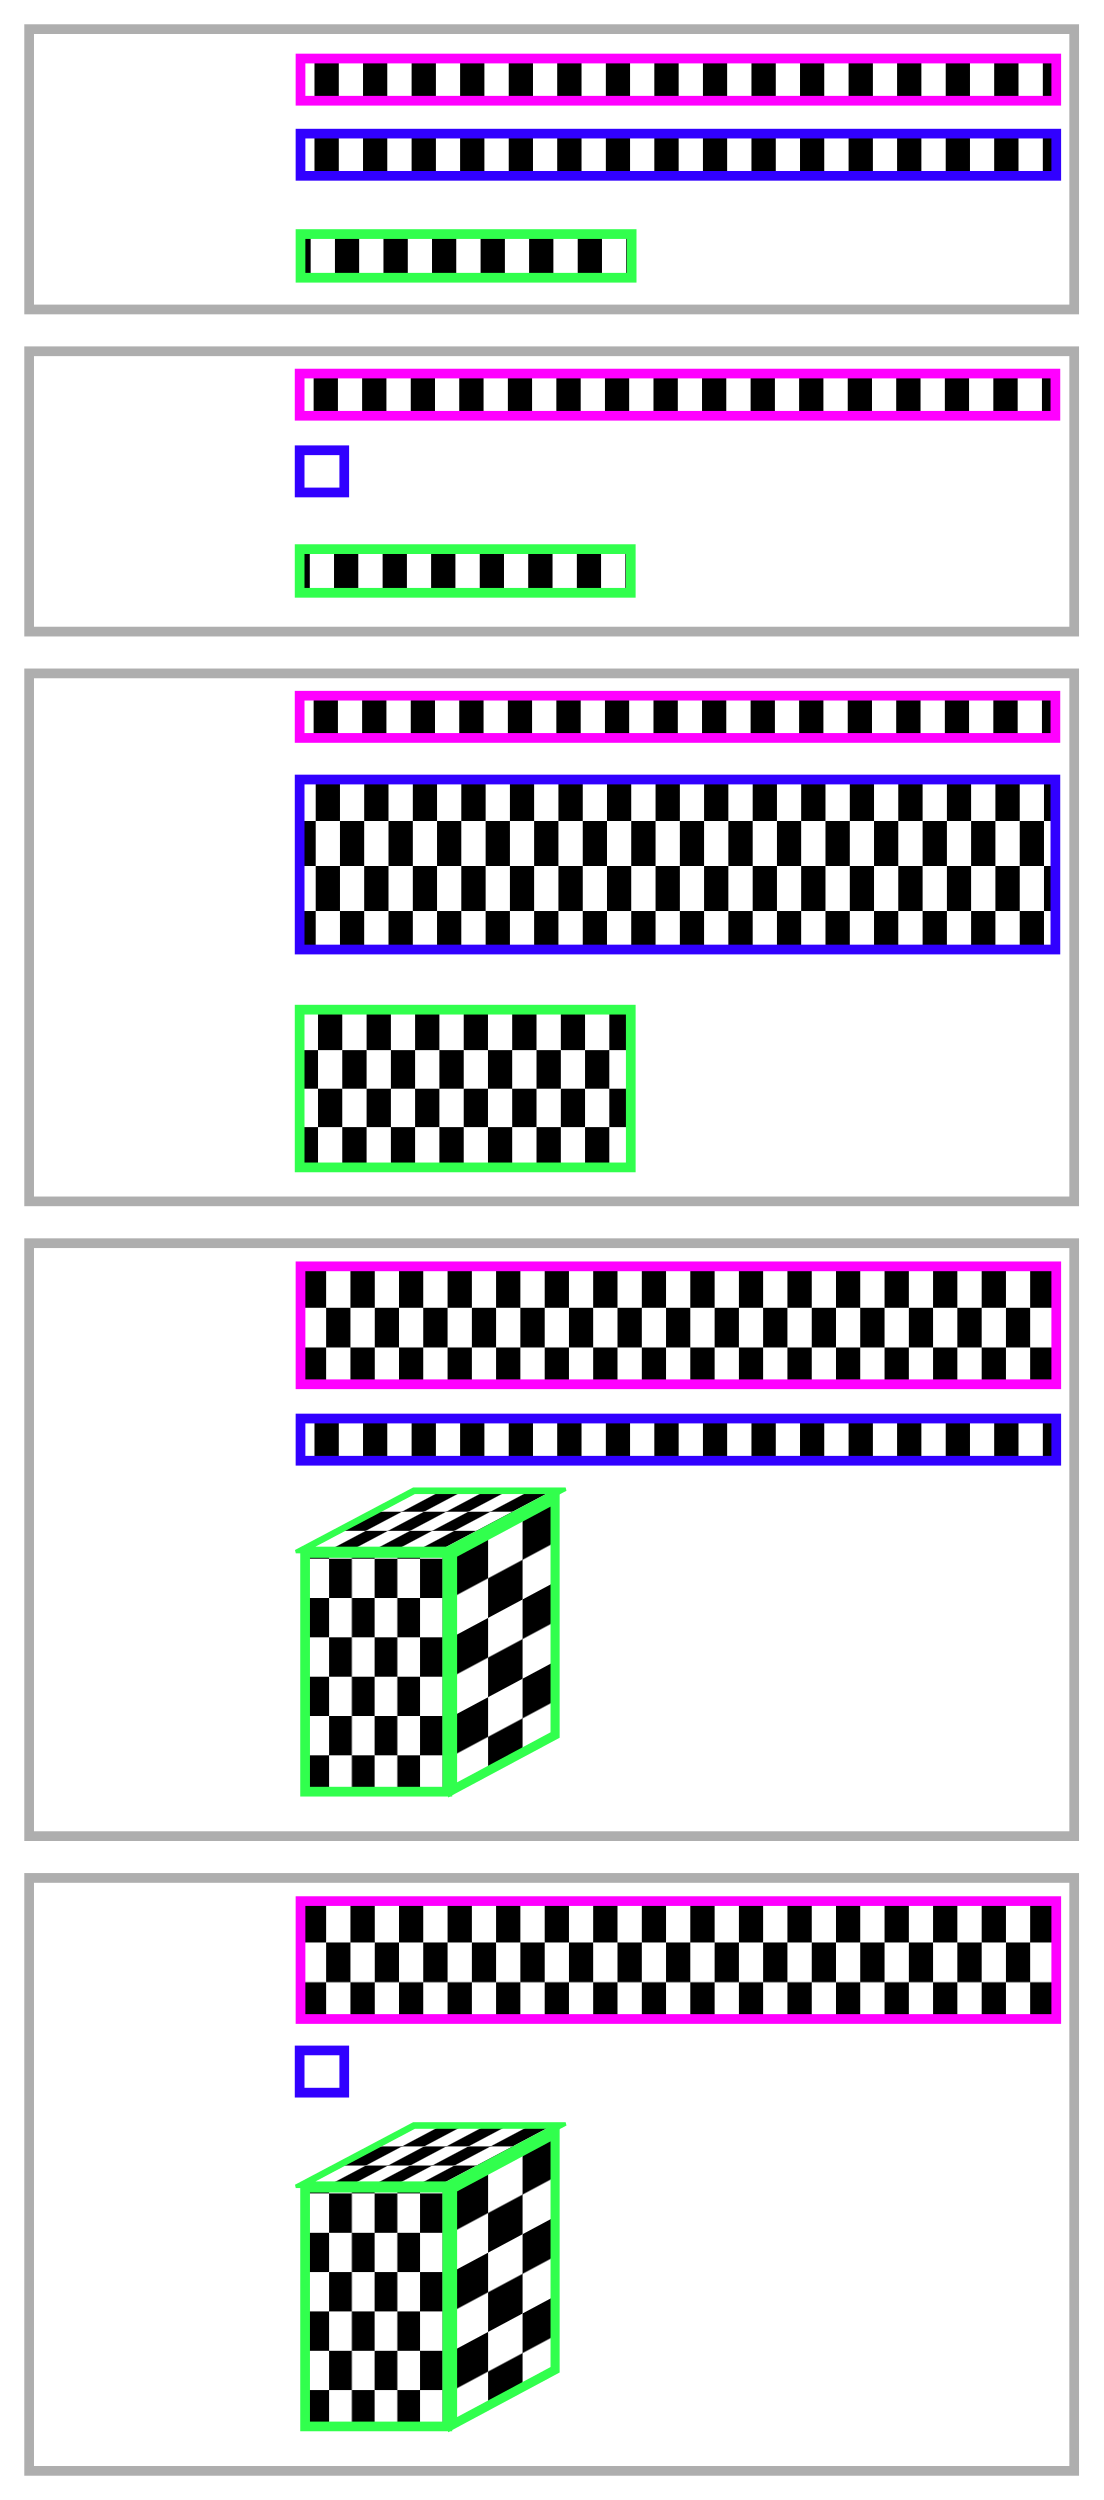
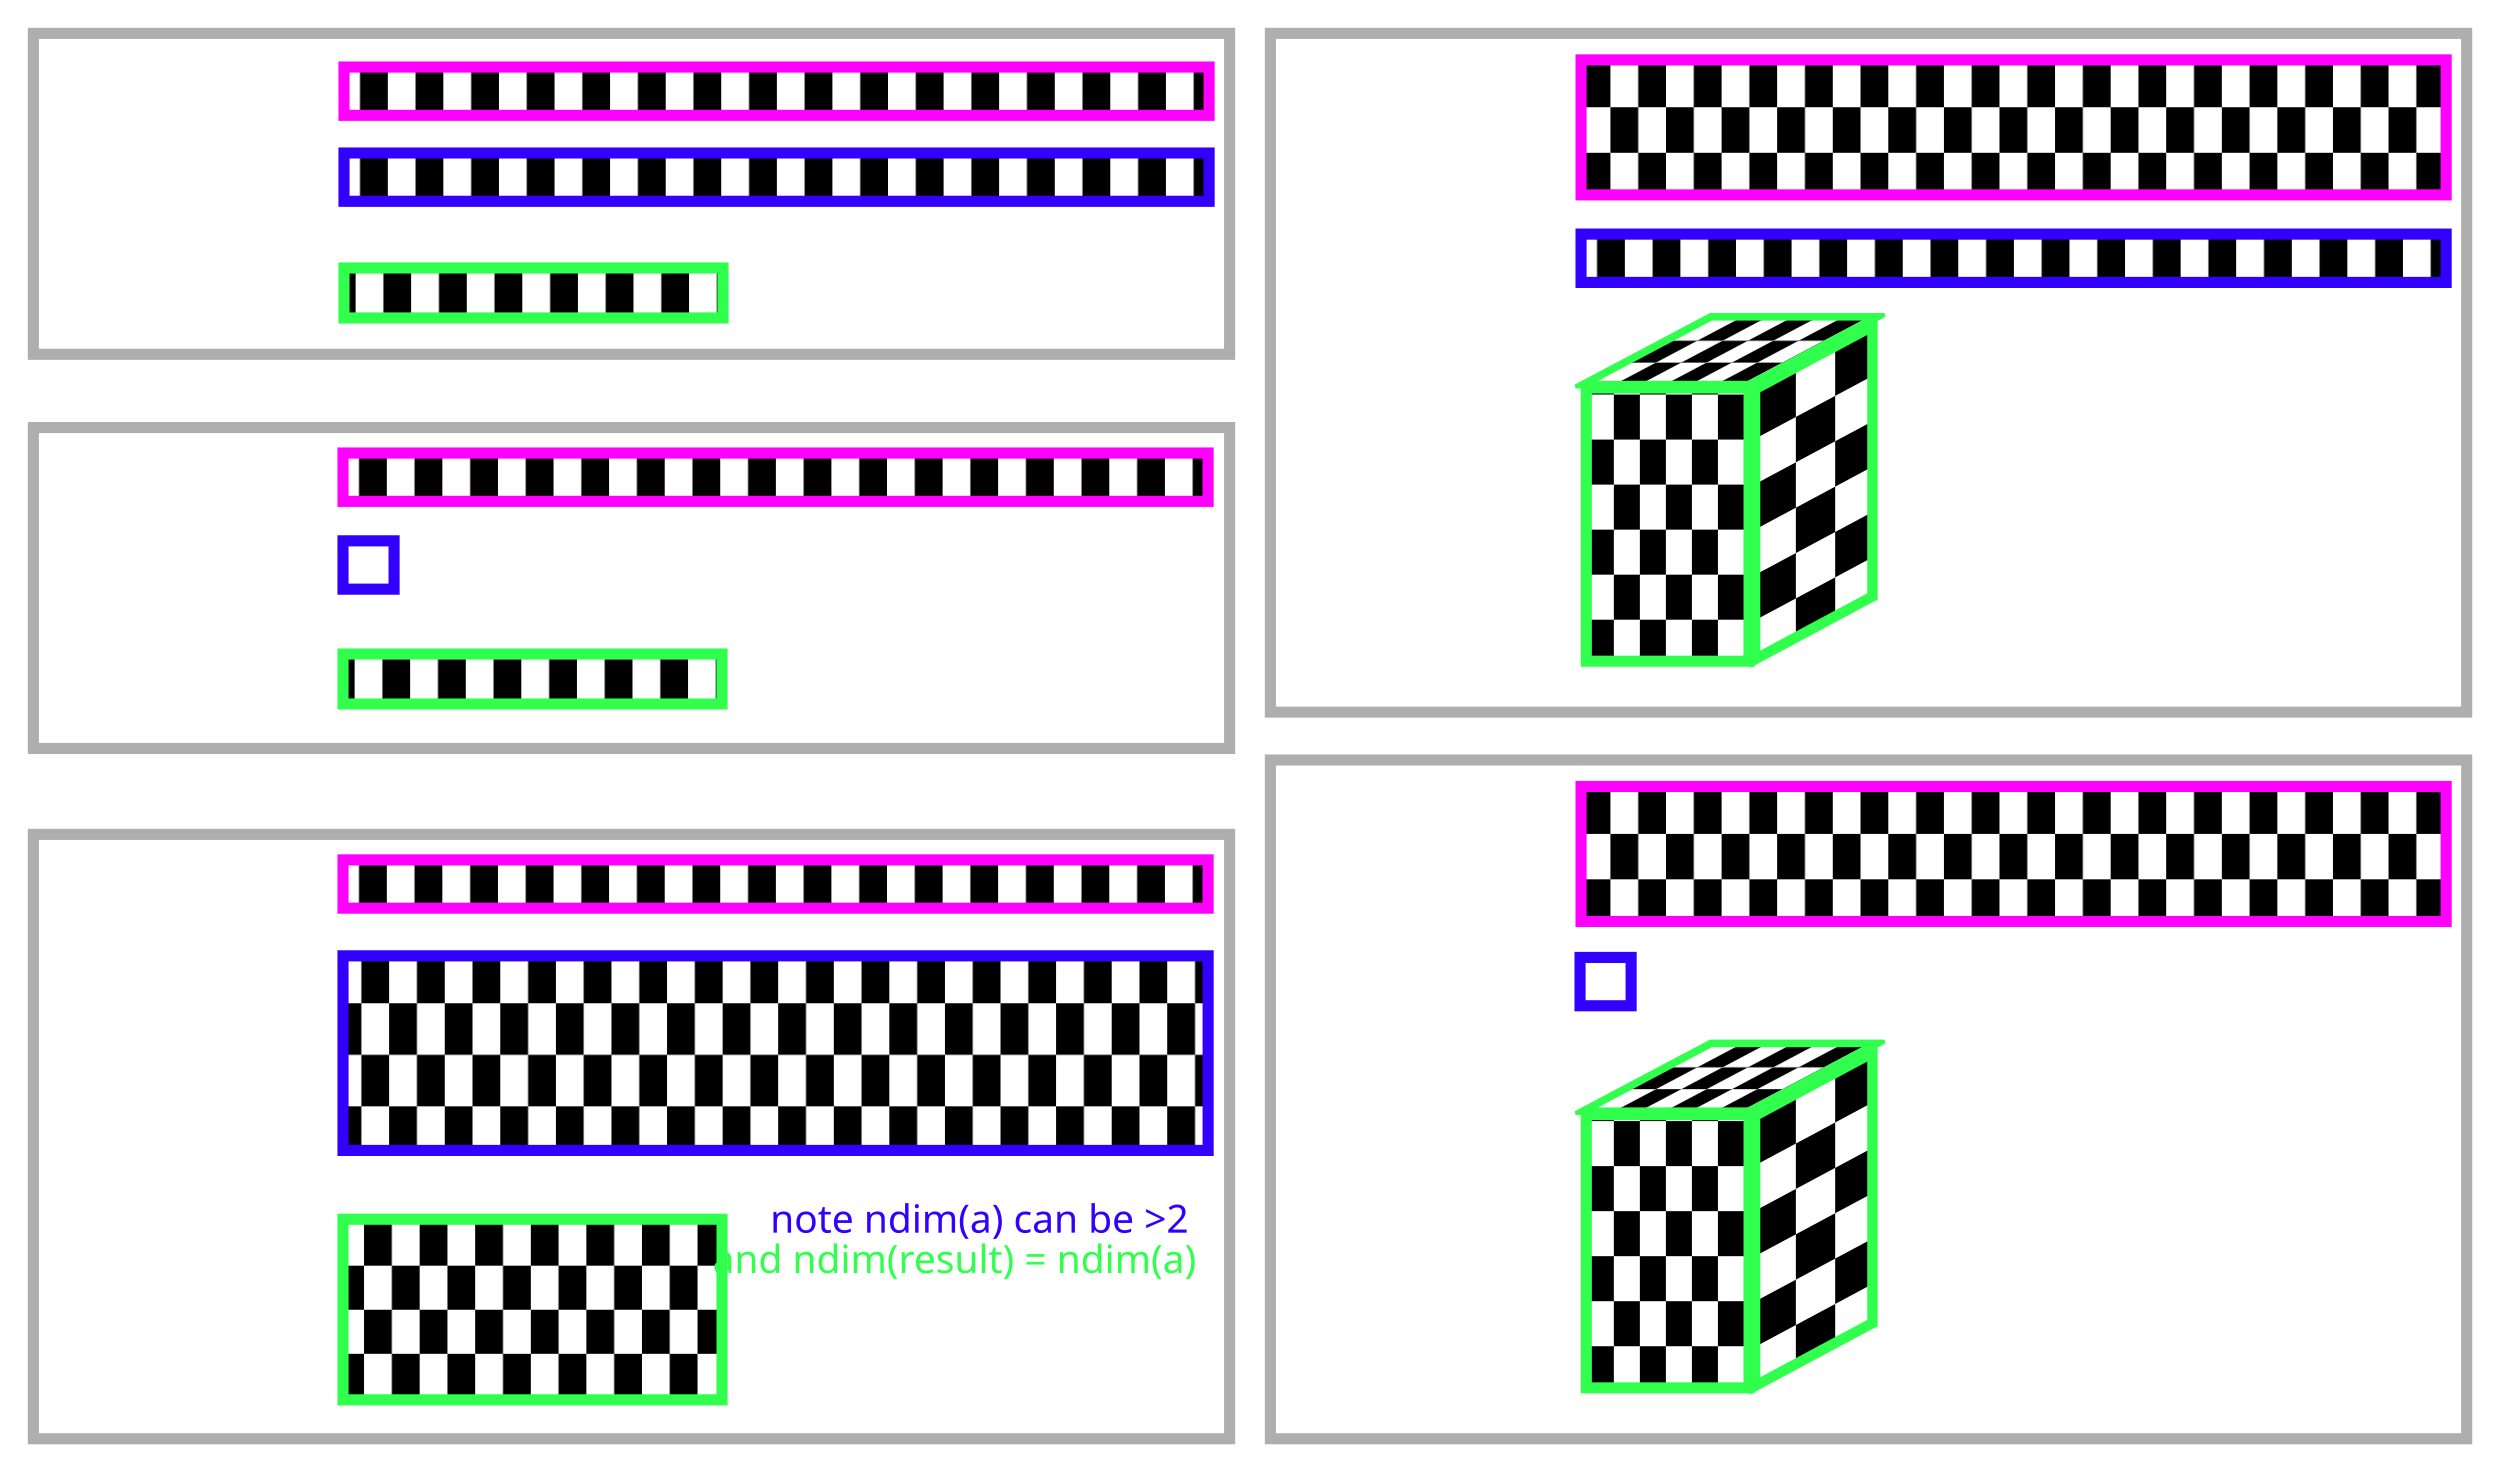
- <svg xmlns="http://www.w3.org/2000/svg" xmlns:xlink="http://www.w3.org/1999/xlink" width="454.478" height="1029.796" id="svg2" version="1.1">
+ <svg xmlns="http://www.w3.org/2000/svg" xmlns:xlink="http://www.w3.org/1999/xlink" width="899.611" height="529.73" id="svg2" version="1.1">
  <defs id="defs4">
+     <pattern xlink:href="#pattern5275" id="pattern6241" patternTransform="matrix(10,0,0,18.54403,-193.9685,-129.0131)" />
+     <pattern xlink:href="#pattern5470" id="pattern6238" patternTransform="matrix(10,0,0,15.19462,-194.8176,-2.57431)" />
+     <pattern xlink:href="#pattern5491" id="pattern6227" patternTransform="matrix(10,0,0,15.85573,-23,-113.3383)" />
    <pattern xlink:href="#pattern5498" id="pattern6137" patternTransform="matrix(10,0,0,15.19462,-194.4592,-287.407)" />
    <pattern xlink:href="#pattern5505" id="pattern6130" patternTransform="matrix(10,0,0,15.19462,-194.4592,-256.4675)" />
    <pattern xlink:href="#pattern5512" id="pattern6123" patternTransform="matrix(10,0,0,43.06153,93.95763,462.2296)" />
-     <pattern xlink:href="#pattern5275" id="pattern5983" patternTransform="matrix(10,0,0,18.54403,-193.9685,629.0219)" />
-     <pattern xlink:href="#pattern5916" id="pattern5971" patternTransform="matrix(10,0,0,16.36305,0.3583761,328.9677)" />
    <pattern xlink:href="#pattern5642" id="pattern5916" patternTransform="matrix(10,0,0,16.36305,0.3583761,74.95369)" />
    <pattern xlink:href="#Checkerboard" id="pattern5714" patternTransform="matrix(9.115689,0,-4.931593e-7,16.82432,555.2876,110.0202)" />
    <pattern xlink:href="#Checkerboard" id="pattern5708" patternTransform="matrix(16.08525,-5.3148091e-8,0,16.32564,-52.09057,-267.9006)" />
    <pattern xlink:href="#Checkerboard" id="pattern5656" patternTransform="matrix(9.364259,0,0,16.2024,-3.595753,-270.3705)" />
    <pattern xlink:href="#Checkerboard" id="pattern5642" patternTransform="matrix(10,0,0,16.36305,0.3583761,-176.6864)" />
    <pattern xlink:href="#pattern5505" id="pattern5616" patternTransform="matrix(10,0,0,15.19462,-194.4592,282.6359)" />
    <pattern xlink:href="#pattern5308" id="pattern5512" patternTransform="matrix(10,0,0,43.06153,93.95763,462.2297)" />
    <pattern xlink:href="#pattern5273" id="pattern5505" patternTransform="matrix(10,0,0,15.19462,-194.4592,-256.4675)" />
    <pattern xlink:href="#pattern5277" id="pattern5498" patternTransform="matrix(10,0,0,15.19462,-194.4592,-287.4069)" />
    <pattern xlink:href="#Checkerboard" id="pattern5491" patternTransform="matrix(10,0,0,15.85573,-23,-122.0933)" />
    <pattern xlink:href="#pattern5432" id="pattern5472" patternTransform="matrix(10,0,0,15.19462,-194.8176,-151.3293)" />
    <pattern xlink:href="#pattern5432" id="pattern5470" patternTransform="matrix(10,0,0,15.19462,-194.8176,-11.32929)" />
    <pattern xlink:href="#pattern5277" id="pattern5432" patternTransform="matrix(10,0,0,15.19462,-194.8176,-130.3293)" />
    <pattern xlink:href="#Checkerboard" id="pattern5308" patternTransform="matrix(10,0,0,43.06153,85.95763,473.2676)" />
    <pattern xlink:href="#pattern5224" id="pattern5277" patternTransform="matrix(10,0,0,15.19462,-202.4592,-287.4069)" />
    <pattern xlink:href="#pattern5265" id="pattern5275" patternTransform="matrix(10,0,0,18.54403,-193.9685,-137.7681)" />
    <pattern xlink:href="#pattern5224" id="pattern5273" patternTransform="matrix(10,0,0,15.19462,-202.4592,-245.4296)" />
    <pattern xlink:href="#Checkerboard" id="pattern5265" patternTransform="matrix(10,0,0,18.54403,-19.52858,1.288454)" />
    <pattern xlink:href="#Checkerboard" id="pattern5224" patternTransform="matrix(10,0,0,15.19462,-16.1323,30.64201)" />
    <pattern id="Checkerboard" patternTransform="translate(0,0) scale(10,10)" height="2" width="2" patternUnits="userSpaceOnUse">
      <rect id="rect4549" height="1" width="1" y="0" x="0" style="fill:black;stroke:none" />
      <rect id="rect4551" height="1" width="1" y="1" x="1" style="fill:black;stroke:none" />
    </pattern>
  </defs>
-   <g id="layer1" transform="translate(234,267.0267)">
+   <g id="layer1" transform="translate(234,267.517)">
    <flowRoot xml:space="preserve" id="flowRoot5326" style="font-size:40px;font-style:normal;font-weight:normal;text-align:center;line-height:125%;letter-spacing:0px;word-spacing:0px;text-anchor:middle;fill:#000000;fill-opacity:1;stroke:none;font-family:Sans">
      <flowRegion id="flowRegion5328">
        <rect id="rect5330" width="106.983" height="46.699" x="4.245" y="106.85" />
      </flowRegion>
      <flowPara id="flowPara5332" />
    </flowRoot>
-     <rect style="fill:none;stroke:#000000;stroke-width:4;stroke-linecap:round;stroke-miterlimit:4;stroke-opacity:0.317;stroke-dasharray:none;stroke-dashoffset:0" id="rect5418" width="430.478" height="115.473" x="-222" y="-255.027" />
-     <rect style="fill:url(#pattern6137);fill-opacity:1;fill-rule:nonzero;stroke:#ff00ff;stroke-width:4;stroke-linecap:round;stroke-miterlimit:4;stroke-opacity:1;stroke-dasharray:none;stroke-dashoffset:0" id="rect2985" width="311.306" height="17.385" x="-110.214" y="-242.923" ry="0" />
-     <flowRoot xml:space="preserve" id="flowRoot5310" style="font-size:40px;font-style:normal;font-weight:normal;text-align:end;line-height:125%;letter-spacing:0px;word-spacing:0px;text-anchor:end;fill:#ff00ff;fill-opacity:0.408;stroke:none;font-family:Sans" transform="translate(-528.5715,-271.3957)">
-       <flowRegion id="flowRegion5312">
-         <rect id="rect5314" width="387.847" height="289.384" x="18.011" y="23.599" style="text-align:end;text-anchor:end;fill:#ff00ff;fill-opacity:0.408" />
-       </flowRegion>
-       <flowPara id="flowPara5316" style="font-size:20px">group_idx</flowPara>
-     </flowRoot>
-     <rect ry="0" y="-211.984" x="-110.214" height="17.385" width="311.306" id="rect5267" style="fill:url(#pattern6130);fill-opacity:1;fill-rule:nonzero;stroke:#3100ff;stroke-width:4;stroke-linecap:round;stroke-miterlimit:4;stroke-opacity:1;stroke-dasharray:none;stroke-dashoffset:0" />
-     <flowRoot transform="translate(-527.4289,-240.5539)" style="font-size:40px;font-style:normal;font-weight:normal;text-align:end;line-height:125%;letter-spacing:0px;word-spacing:0px;text-anchor:end;fill:#3100ff;fill-opacity:1;stroke:none;font-family:Sans" id="flowRoot5318" xml:space="preserve">
-       <flowRegion id="flowRegion5320">
-         <rect style="text-align:end;text-anchor:end;fill:#3100ff;fill-opacity:1" y="23.599" x="18.011" height="289.384" width="387.847" id="rect5322" />
-       </flowRegion>
-       <flowPara style="font-size:20px;fill:#3100ff;fill-opacity:1" id="flowPara5324">a</flowPara>
-     </flowRoot>
-     <rect style="fill:url(#pattern6123);fill-opacity:1;fill-rule:nonzero;stroke:#31ff4d;stroke-width:4;stroke-linecap:round;stroke-miterlimit:4;stroke-opacity:1;stroke-dasharray:none;stroke-dashoffset:0" id="rect5279" width="136.398" height="17.985" x="-110.214" y="-170.607" ry="0" />
-     <flowRoot transform="translate(-528.6692,-196.865)" style="font-size:40px;font-style:normal;font-weight:normal;text-align:end;line-height:125%;letter-spacing:0px;word-spacing:0px;text-anchor:end;fill:#31ff4d;fill-opacity:0.973;stroke:none;font-family:Sans" id="flowRoot5334" xml:space="preserve">
-       <flowRegion id="flowRegion5336">
-         <rect style="text-align:end;text-anchor:end;fill:#31ff4d;fill-opacity:0.973" y="23.599" x="18.011" height="289.384" width="387.847" id="rect5338" />
-       </flowRegion>
-       <flowPara style="font-size:20px;fill:#31ff4d;fill-opacity:0.973" id="flowPara5340">result</flowPara>
-     </flowRoot>
-     <g id="g6045" transform="translate(0,-6.302641)">
+     <g id="g6045" transform="translate(0,2.357705)">
      <rect ry="0" y="-75.253" x="-110.572" height="17.385" width="18.378" id="rect5271" style="fill:none;stroke:#3100ff;stroke-width:4;stroke-linecap:round;stroke-miterlimit:4;stroke-opacity:1;stroke-dasharray:none;stroke-dashoffset:0" />
      <rect style="fill:url(#pattern5472);fill-opacity:1;fill-rule:nonzero;stroke:#ff00ff;stroke-width:4;stroke-linecap:round;stroke-miterlimit:4;stroke-opacity:1;stroke-dasharray:none;stroke-dashoffset:0" id="rect5384" width="311.306" height="17.385" x="-110.572" y="-106.846" ry="0" />
      <flowRoot xml:space="preserve" id="flowRoot5386" style="font-size:40px;font-style:normal;font-weight:normal;text-align:end;line-height:125%;letter-spacing:0px;word-spacing:0px;text-anchor:end;fill:#ff00ff;fill-opacity:0.408;stroke:none;font-family:Sans" transform="translate(-528.5715,-135.318)">
        <flowRegion id="flowRegion5388">
          <rect id="rect5390" width="387.847" height="289.384" x="18.011" y="23.599" style="text-align:end;text-anchor:end;fill:#ff00ff;fill-opacity:0.408" />
        </flowRegion>
        <flowPara id="flowPara5392" style="font-size:20px">group_idx</flowPara>
      </flowRoot>
      <flowRoot transform="translate(-528.5715,-104.4762)" style="font-size:40px;font-style:normal;font-weight:normal;text-align:end;line-height:125%;letter-spacing:0px;word-spacing:0px;text-anchor:end;fill:#3100ff;fill-opacity:1;stroke:none;font-family:Sans" id="flowRoot5398" xml:space="preserve">
        <flowRegion id="flowRegion5400">
          <rect style="text-align:end;text-anchor:end;fill:#3100ff;fill-opacity:1" y="23.599" x="18.011" height="289.384" width="387.847" id="rect5402" />
        </flowRegion>
        <flowPara style="font-size:20px;fill:#3100ff;fill-opacity:1" id="flowPara5404">a</flowPara>
      </flowRoot>
      <g id="g5406" transform="translate(7.641615,125.0398)">
        <rect ry="0" y="-159.569" x="-118.214" height="17.985" width="136.398" id="rect5408" style="fill:url(#pattern5308);fill-opacity:1;fill-rule:nonzero;stroke:#31ff4d;stroke-width:4;stroke-linecap:round;stroke-miterlimit:4;stroke-opacity:1;stroke-dasharray:none;stroke-dashoffset:0" />
        <flowRoot xml:space="preserve" id="flowRoot5410" style="font-size:40px;font-style:normal;font-weight:normal;text-align:end;line-height:125%;letter-spacing:0px;word-spacing:0px;text-anchor:end;fill:#31ff4d;fill-opacity:0.973;stroke:none;font-family:Sans" transform="translate(-536.2131,-185.8271)">
          <flowRegion id="flowRegion5412">
            <rect id="rect5414" width="387.847" height="289.384" x="18.011" y="23.599" style="text-align:end;text-anchor:end;fill:#31ff4d;fill-opacity:0.973" />
          </flowRegion>
          <flowPara id="flowPara5416" style="font-size:20px;fill:#31ff4d;fill-opacity:0.973">result</flowPara>
        </flowRoot>
      </g>
      <rect style="fill:none;stroke:#000000;stroke-width:4;stroke-linecap:round;stroke-miterlimit:4;stroke-opacity:0.317;stroke-dasharray:none;stroke-dashoffset:0" id="rect5434" width="430.478" height="115.473" x="-222" y="-116.027" />
    </g>
-     <g id="g6027" transform="translate(0,-13.60525)">
-       <rect ry="0" y="67.675" x="-110.572" height="70.027" width="311.306" id="rect5269" style="fill:url(#pattern5275);fill-opacity:1;fill-rule:nonzero;stroke:#3100ff;stroke-width:4;stroke-linecap:round;stroke-miterlimit:4;stroke-opacity:1;stroke-dasharray:none;stroke-dashoffset:0" />
-       <rect ry="0" y="33.154" x="-110.572" height="17.385" width="311.306" id="rect5438" style="fill:url(#pattern5470);fill-opacity:1;fill-rule:nonzero;stroke:#ff00ff;stroke-width:4;stroke-linecap:round;stroke-miterlimit:4;stroke-opacity:1;stroke-dasharray:none;stroke-dashoffset:0" />
-       <flowRoot transform="translate(-528.5715,4.68195)" style="font-size:40px;font-style:normal;font-weight:normal;text-align:end;line-height:125%;letter-spacing:0px;word-spacing:0px;text-anchor:end;fill:#ff00ff;fill-opacity:0.408;stroke:none;font-family:Sans" id="flowRoot5440" xml:space="preserve">
-         <flowRegion id="flowRegion5442">
-           <rect style="text-align:end;text-anchor:end;fill:#ff00ff;fill-opacity:0.408" y="23.599" x="18.011" height="289.384" width="387.847" id="rect5444" />
-         </flowRegion>
-         <flowPara style="font-size:20px" id="flowPara5446">group_idx</flowPara>
-       </flowRoot>
-       <flowRoot xml:space="preserve" id="flowRoot5448" style="font-size:40px;font-style:normal;font-weight:normal;text-align:end;line-height:125%;letter-spacing:0px;word-spacing:0px;text-anchor:end;fill:#3100ff;fill-opacity:1;stroke:none;font-family:Sans" transform="translate(-528.5715,37.52377)">
-         <flowRegion id="flowRegion5450">
-           <rect id="rect5452" width="387.847" height="289.384" x="18.011" y="23.599" style="text-align:end;text-anchor:end;fill:#3100ff;fill-opacity:1" />
-         </flowRegion>
-         <flowPara id="flowPara5476" style="font-size:20px;fill:#3100ff;fill-opacity:1">a, axis=1</flowPara>
-       </flowRoot>
-       <rect ry="0" y="162.471" x="-110.572" height="64.985" width="136.398" id="rect5458" style="fill:url(#pattern5491);fill-opacity:1;fill-rule:nonzero;stroke:#31ff4d;stroke-width:4;stroke-linecap:round;stroke-miterlimit:4;stroke-opacity:1;stroke-dasharray:none;stroke-dashoffset:0" />
-       <flowRoot xml:space="preserve" id="flowRoot5460" style="font-size:40px;font-style:normal;font-weight:normal;text-align:end;line-height:125%;letter-spacing:0px;word-spacing:0px;text-anchor:end;fill:#31ff4d;fill-opacity:0.973;stroke:none;font-family:Sans" transform="translate(-533.5715,132.2127)">
-         <flowRegion id="flowRegion5462">
-           <rect id="rect5464" width="387.847" height="289.384" x="18.011" y="23.599" style="text-align:end;text-anchor:end;fill:#31ff4d;fill-opacity:0.973" />
-         </flowRegion>
-         <flowPara id="flowPara5466" style="font-size:20px;fill:#31ff4d;fill-opacity:0.973">result</flowPara>
-       </flowRoot>
-       <rect y="23.973" x="-222" height="217.473" width="430.478" id="rect5468" style="fill:none;stroke:#000000;stroke-width:4;stroke-linecap:round;stroke-miterlimit:4;stroke-opacity:0.317;stroke-dasharray:none;stroke-dashoffset:0" />
-     </g>
-     <g id="g6006" transform="translate(0,-9.824049)">
+     <rect style="fill:url(#pattern6241);fill-opacity:1;fill-rule:nonzero;stroke:#3100ff;stroke-width:4;stroke-linecap:round;stroke-miterlimit:4;stroke-opacity:1;stroke-dasharray:none;stroke-dashoffset:0" id="rect5269" width="311.306" height="70.027" x="-110.572" y="76.43" ry="0" />
+     <rect style="fill:url(#pattern6238);fill-opacity:1;fill-rule:nonzero;stroke:#ff00ff;stroke-width:4;stroke-linecap:round;stroke-miterlimit:4;stroke-opacity:1;stroke-dasharray:none;stroke-dashoffset:0" id="rect5438" width="311.306" height="17.385" x="-110.572" y="41.909" ry="0" />
+     <flowRoot xml:space="preserve" id="flowRoot5440" style="font-size:40px;font-style:normal;font-weight:normal;text-align:end;line-height:125%;letter-spacing:0px;word-spacing:0px;text-anchor:end;fill:#ff00ff;fill-opacity:0.408;stroke:none;font-family:Sans" transform="translate(-528.5715,13.43693)">
+       <flowRegion id="flowRegion5442">
+         <rect id="rect5444" width="387.847" height="289.384" x="18.011" y="23.599" style="text-align:end;text-anchor:end;fill:#ff00ff;fill-opacity:0.408" />
+       </flowRegion>
+       <flowPara id="flowPara5446" style="font-size:20px">group_idx</flowPara>
+     </flowRoot>
+     <flowRoot transform="translate(-526.5715,46.27875)" style="font-size:40px;font-style:normal;font-weight:normal;text-align:end;line-height:125%;letter-spacing:0px;word-spacing:0px;text-anchor:end;fill:#3100ff;fill-opacity:1;stroke:none;font-family:Sans" id="flowRoot5448" xml:space="preserve">
+       <flowRegion id="flowRegion5450">
+         <rect style="text-align:end;text-anchor:end;fill:#3100ff;fill-opacity:1" y="23.599" x="18.011" height="289.384" width="387.847" id="rect5452" />
+       </flowRegion>
+       <flowPara style="font-size:20px;fill:#3100ff;fill-opacity:1" id="flowPara5476">a, axis=1</flowPara>
+       <flowPara style="font-size:20px;fill:#3100ff;fill-opacity:1" id="flowPara6245" />
+     </flowRoot>
+     <rect style="fill:url(#pattern6227);fill-opacity:1;fill-rule:nonzero;stroke:#31ff4d;stroke-width:4;stroke-linecap:round;stroke-miterlimit:4;stroke-opacity:1;stroke-dasharray:none;stroke-dashoffset:0" id="rect5458" width="136.398" height="64.985" x="-110.572" y="171.226" ry="0" />
+     <flowRoot transform="translate(-533.5715,140.9677)" style="font-size:40px;font-style:normal;font-weight:normal;text-align:end;line-height:125%;letter-spacing:0px;word-spacing:0px;text-anchor:end;fill:#31ff4d;fill-opacity:0.973;stroke:none;font-family:Sans" id="flowRoot5460" xml:space="preserve">
+       <flowRegion id="flowRegion5462">
+         <rect style="text-align:end;text-anchor:end;fill:#31ff4d;fill-opacity:0.973" y="23.599" x="18.011" height="289.384" width="387.847" id="rect5464" />
+       </flowRegion>
+       <flowPara style="font-size:20px;fill:#31ff4d;fill-opacity:0.973" id="flowPara5466">result</flowPara>
+     </flowRoot>
+     <rect style="fill:none;stroke:#000000;stroke-width:4;stroke-linecap:round;stroke-miterlimit:4;stroke-opacity:0.317;stroke-dasharray:none;stroke-dashoffset:0" id="rect5468" width="430.478" height="217.473" x="-222" y="32.728" />
+     <g id="g6006" transform="translate(445.1418,-510.392)">
      <rect style="fill:url(#pattern5642);fill-opacity:1;fill-rule:nonzero;stroke:#ff00ff;stroke-width:4;stroke-linecap:round;stroke-miterlimit:4;stroke-opacity:1;stroke-dasharray:none;stroke-dashoffset:0" id="rect5226" width="311.306" height="48.566" x="-110.214" y="264.43" ry="0" />
      <rect style="fill:none;stroke:#000000;stroke-width:4;stroke-linecap:round;stroke-miterlimit:4;stroke-opacity:0.317;stroke-dasharray:none;stroke-dashoffset:0" id="rect5518" width="430.478" height="244.24" x="-222" y="254.89" />
      <flowRoot xml:space="preserve" id="flowRoot5522" style="font-size:40px;font-style:normal;font-weight:normal;text-align:end;line-height:125%;letter-spacing:0px;word-spacing:0px;text-anchor:end;fill:#ff00ff;fill-opacity:0.408;stroke:none;font-family:Sans" transform="translate(-528.5715,238.5205)">
        <flowRegion id="flowRegion5524">
          <rect id="rect5526" width="387.847" height="289.384" x="18.011" y="23.599" style="text-align:end;text-anchor:end;fill:#ff00ff;fill-opacity:0.408" />
        </flowRegion>
        <flowPara id="flowPara5528" style="font-size:20px">group_idx</flowPara>
      </flowRoot>
      <rect ry="0" y="327.119" x="-110.214" height="17.385" width="311.306" id="rect5530" style="fill:url(#pattern5616);fill-opacity:1;fill-rule:nonzero;stroke:#3100ff;stroke-width:4;stroke-linecap:round;stroke-miterlimit:4;stroke-opacity:1;stroke-dasharray:none;stroke-dashoffset:0" />
      <flowRoot transform="translate(-527.4289,298.5494)" style="font-size:40px;font-style:normal;font-weight:normal;text-align:end;line-height:125%;letter-spacing:0px;word-spacing:0px;text-anchor:end;fill:#3100ff;fill-opacity:1;stroke:none;font-family:Sans" id="flowRoot5532" xml:space="preserve">
        <flowRegion id="flowRegion5534">
          <rect style="text-align:end;text-anchor:end;fill:#3100ff;fill-opacity:1" y="23.599" x="18.011" height="289.384" width="387.847" id="rect5536" />
        </flowRegion>
        <flowPara style="font-size:20px;fill:#3100ff;fill-opacity:1" id="flowPara5538">a</flowPara>
      </flowRoot>
      <flowRoot transform="translate(-528.6692,343.9552)" style="font-size:40px;font-style:normal;font-weight:normal;text-align:end;line-height:125%;letter-spacing:0px;word-spacing:0px;text-anchor:end;fill:#31ff4d;fill-opacity:0.973;stroke:none;font-family:Sans" id="flowRoot5542" xml:space="preserve">
        <flowRegion id="flowRegion5544">
          <rect style="text-align:end;text-anchor:end;fill:#31ff4d;fill-opacity:0.973" y="23.599" x="18.011" height="289.384" width="387.847" id="rect5546" />
        </flowRegion>
        <flowPara style="font-size:20px;fill:#31ff4d;fill-opacity:0.973" id="flowPara5548">result</flowPara>
      </flowRoot>
      <g transform="translate(-1.186981,7.121888)" id="g5716">
        <rect ry="0" y="375.365" x="-107.138" height="98.338" width="58.594" id="rect5644" style="fill:url(#pattern5656);fill-opacity:1;fill-rule:nonzero;stroke:#31ff4d;stroke-width:4;stroke-linecap:round;stroke-miterlimit:4;stroke-opacity:1;stroke-dasharray:none;stroke-dashoffset:0" />
        <rect style="fill:url(#pattern5708);fill-opacity:1;fill-rule:nonzero;stroke:#31ff4d;stroke-width:4.26;stroke-linecap:round;stroke-miterlimit:4;stroke-opacity:1;stroke-dasharray:none;stroke-dashoffset:0" id="rect5688" width="47.914" height="97.214" x="-52.634" y="350.919" ry="0" transform="matrix(0.8815255,-0.4721364,0,1,0,0)" />
        <rect style="fill:url(#pattern5714);fill-opacity:1;fill-rule:nonzero;stroke:#31ff4d;stroke-width:5.849;stroke-linecap:round;stroke-miterlimit:4;stroke-opacity:1;stroke-dasharray:none;stroke-dashoffset:0" id="rect5710" width="59.885" height="52.164" x="598.622" y="747.742" ry="0" transform="matrix(1,0,-0.8838677,0.467737,0,0)" />
      </g>
    </g>
-     <g id="g5985" transform="translate(0,1.8457031e-6)">
+     <g id="g5985" transform="translate(445.1418,-500.568)">
      <rect ry="0" y="516.071" x="-110.214" height="48.566" width="311.306" id="rect5878" style="fill:url(#pattern5916);fill-opacity:1;fill-rule:nonzero;stroke:#ff00ff;stroke-width:4;stroke-linecap:round;stroke-miterlimit:4;stroke-opacity:1;stroke-dasharray:none;stroke-dashoffset:0" />
      <rect y="506.53" x="-222" height="244.24" width="430.478" id="rect5880" style="fill:none;stroke:#000000;stroke-width:4;stroke-linecap:round;stroke-miterlimit:4;stroke-opacity:0.317;stroke-dasharray:none;stroke-dashoffset:0" />
      <flowRoot transform="translate(-528.5715,490.1606)" style="font-size:40px;font-style:normal;font-weight:normal;text-align:end;line-height:125%;letter-spacing:0px;word-spacing:0px;text-anchor:end;fill:#ff00ff;fill-opacity:0.408;stroke:none;font-family:Sans" id="flowRoot5882" xml:space="preserve">
        <flowRegion id="flowRegion5884">
          <rect style="text-align:end;text-anchor:end;fill:#ff00ff;fill-opacity:0.408" y="23.599" x="18.011" height="289.384" width="387.847" id="rect5886" />
        </flowRegion>
        <flowPara style="font-size:20px" id="flowPara5888">group_idx</flowPara>
      </flowRoot>
      <flowRoot xml:space="preserve" id="flowRoot5892" style="font-size:40px;font-style:normal;font-weight:normal;text-align:end;line-height:125%;letter-spacing:0px;word-spacing:0px;text-anchor:end;fill:#3100ff;fill-opacity:1;stroke:none;font-family:Sans" transform="translate(-527.4289,550.1895)">
        <flowRegion id="flowRegion5894">
          <rect id="rect5896" width="387.847" height="289.384" x="18.011" y="23.599" style="text-align:end;text-anchor:end;fill:#3100ff;fill-opacity:1" />
        </flowRegion>
        <flowPara id="flowPara5898" style="font-size:20px;fill:#3100ff;fill-opacity:1">a</flowPara>
      </flowRoot>
      <flowRoot xml:space="preserve" id="flowRoot5900" style="font-size:40px;font-style:normal;font-weight:normal;text-align:end;line-height:125%;letter-spacing:0px;word-spacing:0px;text-anchor:end;fill:#31ff4d;fill-opacity:0.973;stroke:none;font-family:Sans" transform="translate(-528.6692,595.5953)">
        <flowRegion id="flowRegion5902">
          <rect id="rect5904" width="387.847" height="289.384" x="18.011" y="23.599" style="text-align:end;text-anchor:end;fill:#31ff4d;fill-opacity:0.973" />
        </flowRegion>
        <flowPara id="flowPara5906" style="font-size:20px;fill:#31ff4d;fill-opacity:0.973">result</flowPara>
      </flowRoot>
      <g id="g5908" transform="translate(-1.186981,258.7619)">
        <rect style="fill:url(#pattern5656);fill-opacity:1;fill-rule:nonzero;stroke:#31ff4d;stroke-width:4;stroke-linecap:round;stroke-miterlimit:4;stroke-opacity:1;stroke-dasharray:none;stroke-dashoffset:0" id="rect5910" width="58.594" height="98.338" x="-107.138" y="375.365" ry="0" />
        <rect transform="matrix(0.8815255,-0.4721364,0,1,0,0)" ry="0" y="350.919" x="-52.634" height="97.214" width="47.914" id="rect5912" style="fill:url(#pattern5708);fill-opacity:1;fill-rule:nonzero;stroke:#31ff4d;stroke-width:4.26;stroke-linecap:round;stroke-miterlimit:4;stroke-opacity:1;stroke-dasharray:none;stroke-dashoffset:0" />
        <rect transform="matrix(1,0,-0.8838677,0.467737,0,0)" ry="0" y="747.742" x="598.622" height="52.164" width="59.885" id="rect5914" style="fill:url(#pattern5714);fill-opacity:1;fill-rule:nonzero;stroke:#31ff4d;stroke-width:5.849;stroke-linecap:round;stroke-miterlimit:4;stroke-opacity:1;stroke-dasharray:none;stroke-dashoffset:0" />
      </g>
      <rect style="fill:none;stroke:#3100ff;stroke-width:4;stroke-linecap:round;stroke-miterlimit:4;stroke-opacity:1;stroke-dasharray:none;stroke-dashoffset:0" id="rect5931" width="18.378" height="17.385" x="-110.572" y="577.587" ry="0" />
    </g>
-     <flowRoot transform="translate(-201.2105,-189.9885)" style="font-size:40px;font-style:normal;font-weight:normal;text-align:end;line-height:125%;letter-spacing:0px;word-spacing:0px;text-anchor:end;fill:#000000;fill-opacity:0.291;stroke:none;font-family:Sans" id="flowRoot6140" xml:space="preserve">
-       <flowRegion id="flowRegion6142">
-         <rect style="text-align:end;text-anchor:end;fill:#000000;fill-opacity:0.291" y="23.599" x="18.011" height="289.384" width="387.847" id="rect6144" />
-       </flowRegion>
-       <flowPara style="font-size:20px;fill:#000000;fill-opacity:0.291" id="flowPara6146">form 1</flowPara>
-     </flowRoot>
-     <flowRoot xml:space="preserve" id="flowRoot6148" style="font-size:40px;font-style:normal;font-weight:normal;text-align:end;line-height:125%;letter-spacing:0px;word-spacing:0px;text-anchor:end;fill:#000000;fill-opacity:0.291;stroke:none;font-family:Sans" transform="translate(-201.2105,-56.61915)">
+     <g id="g6199" transform="translate(0,-0.4757907)">
+       <rect y="-255.027" x="-222" height="115.473" width="430.478" id="rect5418" style="fill:none;stroke:#000000;stroke-width:4;stroke-linecap:round;stroke-miterlimit:4;stroke-opacity:0.317;stroke-dasharray:none;stroke-dashoffset:0" />
+       <rect ry="0" y="-242.923" x="-110.214" height="17.385" width="311.306" id="rect2985" style="fill:url(#pattern6137);fill-opacity:1;fill-rule:nonzero;stroke:#ff00ff;stroke-width:4;stroke-linecap:round;stroke-miterlimit:4;stroke-opacity:1;stroke-dasharray:none;stroke-dashoffset:0" />
+       <flowRoot transform="translate(-528.5715,-271.3957)" style="font-size:40px;font-style:normal;font-weight:normal;text-align:end;line-height:125%;letter-spacing:0px;word-spacing:0px;text-anchor:end;fill:#ff00ff;fill-opacity:0.408;stroke:none;font-family:Sans" id="flowRoot5310" xml:space="preserve">
+         <flowRegion id="flowRegion5312">
+           <rect style="text-align:end;text-anchor:end;fill:#ff00ff;fill-opacity:0.408" y="23.599" x="18.011" height="289.384" width="387.847" id="rect5314" />
+         </flowRegion>
+         <flowPara style="font-size:20px" id="flowPara5316">group_idx</flowPara>
+       </flowRoot>
+       <rect style="fill:url(#pattern6130);fill-opacity:1;fill-rule:nonzero;stroke:#3100ff;stroke-width:4;stroke-linecap:round;stroke-miterlimit:4;stroke-opacity:1;stroke-dasharray:none;stroke-dashoffset:0" id="rect5267" width="311.306" height="17.385" x="-110.214" y="-211.984" ry="0" />
+       <flowRoot xml:space="preserve" id="flowRoot5318" style="font-size:40px;font-style:normal;font-weight:normal;text-align:end;line-height:125%;letter-spacing:0px;word-spacing:0px;text-anchor:end;fill:#3100ff;fill-opacity:1;stroke:none;font-family:Sans" transform="translate(-527.4289,-240.5539)">
+         <flowRegion id="flowRegion5320">
+           <rect id="rect5322" width="387.847" height="289.384" x="18.011" y="23.599" style="text-align:end;text-anchor:end;fill:#3100ff;fill-opacity:1" />
+         </flowRegion>
+         <flowPara id="flowPara5324" style="font-size:20px;fill:#3100ff;fill-opacity:1">a</flowPara>
+       </flowRoot>
+       <rect ry="0" y="-170.607" x="-110.214" height="17.985" width="136.398" id="rect5279" style="fill:url(#pattern6123);fill-opacity:1;fill-rule:nonzero;stroke:#31ff4d;stroke-width:4;stroke-linecap:round;stroke-miterlimit:4;stroke-opacity:1;stroke-dasharray:none;stroke-dashoffset:0" />
+       <flowRoot xml:space="preserve" id="flowRoot5334" style="font-size:40px;font-style:normal;font-weight:normal;text-align:end;line-height:125%;letter-spacing:0px;word-spacing:0px;text-anchor:end;fill:#31ff4d;fill-opacity:0.973;stroke:none;font-family:Sans" transform="translate(-528.6692,-196.865)">
+         <flowRegion id="flowRegion5336">
+           <rect id="rect5338" width="387.847" height="289.384" x="18.011" y="23.599" style="text-align:end;text-anchor:end;fill:#31ff4d;fill-opacity:0.973" />
+         </flowRegion>
+         <flowPara id="flowPara5340" style="font-size:20px;fill:#31ff4d;fill-opacity:0.973">result</flowPara>
+       </flowRoot>
+       <flowRoot xml:space="preserve" id="flowRoot6140" style="font-size:40px;font-style:normal;font-weight:normal;text-align:end;line-height:125%;letter-spacing:0px;word-spacing:0px;text-anchor:end;fill:#000000;fill-opacity:0.291;stroke:none;font-family:Sans" transform="translate(-201.2105,-189.9885)">
+         <flowRegion id="flowRegion6142">
+           <rect id="rect6144" width="387.847" height="289.384" x="18.011" y="23.599" style="text-align:end;text-anchor:end;fill:#000000;fill-opacity:0.291" />
+         </flowRegion>
+         <flowPara id="flowPara6146" style="font-size:20px;fill:#000000;fill-opacity:0.291">form 1</flowPara>
+       </flowRoot>
+     </g>
+     <flowRoot xml:space="preserve" id="flowRoot6148" style="font-size:40px;font-style:normal;font-weight:normal;text-align:end;line-height:125%;letter-spacing:0px;word-spacing:0px;text-anchor:end;fill:#000000;fill-opacity:0.291;stroke:none;font-family:Sans" transform="translate(-201.2105,-49.69087)">
      <flowRegion id="flowRegion6150">
        <rect id="rect6152" width="387.847" height="289.384" x="18.011" y="23.599" style="text-align:end;text-anchor:end;fill:#000000;fill-opacity:0.291" />
      </flowRegion>
      <flowPara id="flowPara6154" style="font-size:20px;fill:#000000;fill-opacity:0.291">form 2</flowPara>
    </flowRoot>
-     <flowRoot transform="translate(-201.2105,178.5343)" style="font-size:40px;font-style:normal;font-weight:normal;text-align:end;line-height:125%;letter-spacing:0px;word-spacing:0px;text-anchor:end;fill:#000000;fill-opacity:0.291;stroke:none;font-family:Sans" id="flowRoot6156" xml:space="preserve">
+     <flowRoot transform="translate(-201.2105,199.3192)" style="font-size:40px;font-style:normal;font-weight:normal;text-align:end;line-height:125%;letter-spacing:0px;word-spacing:0px;text-anchor:end;fill:#000000;fill-opacity:0.291;stroke:none;font-family:Sans" id="flowRoot6156" xml:space="preserve">
      <flowRegion id="flowRegion6158">
        <rect style="text-align:end;text-anchor:end;fill:#000000;fill-opacity:0.291" y="23.599" x="18.011" height="289.384" width="387.847" id="rect6160" />
      </flowRegion>
      <flowPara style="font-size:20px;fill:#000000;fill-opacity:0.291" id="flowPara6162">form 3</flowPara>
    </flowRoot>
-     <flowRoot xml:space="preserve" id="flowRoot6164" style="font-size:40px;font-style:normal;font-weight:normal;text-align:end;line-height:125%;letter-spacing:0px;word-spacing:0px;text-anchor:end;fill:#000000;fill-opacity:0.291;stroke:none;font-family:Sans" transform="translate(-201.2105,441.8573)">
+     <flowRoot xml:space="preserve" id="flowRoot6164" style="font-size:40px;font-style:normal;font-weight:normal;text-align:end;line-height:125%;letter-spacing:0px;word-spacing:0px;text-anchor:end;fill:#000000;fill-opacity:0.291;stroke:none;font-family:Sans" transform="translate(243.9313,-58.71069)">
      <flowRegion id="flowRegion6166">
        <rect id="rect6168" width="387.847" height="289.384" x="18.011" y="23.599" style="text-align:end;text-anchor:end;fill:#000000;fill-opacity:0.291" />
      </flowRegion>
      <flowPara id="flowPara6170" style="font-size:20px;fill:#000000;fill-opacity:0.291">form 4</flowPara>
    </flowRoot>
-     <flowRoot transform="translate(-201.2105,699.9356)" style="font-size:40px;font-style:normal;font-weight:normal;text-align:end;line-height:125%;letter-spacing:0px;word-spacing:0px;text-anchor:end;fill:#000000;fill-opacity:0.291;stroke:none;font-family:Sans" id="flowRoot6172" xml:space="preserve">
+     <flowRoot transform="translate(243.9313,199.3676)" style="font-size:40px;font-style:normal;font-weight:normal;text-align:end;line-height:125%;letter-spacing:0px;word-spacing:0px;text-anchor:end;fill:#000000;fill-opacity:0.291;stroke:none;font-family:Sans" id="flowRoot6172" xml:space="preserve">
      <flowRegion id="flowRegion6174">
        <rect style="text-align:end;text-anchor:end;fill:#000000;fill-opacity:0.291" y="23.599" x="18.011" height="289.384" width="387.847" id="rect6176" />
      </flowRegion>
      <flowPara style="font-size:20px;fill:#000000;fill-opacity:0.291" id="flowPara6178">form 5</flowPara>
    </flowRoot>
+     <text xml:space="preserve" style="font-size:17.417px;font-style:normal;font-weight:normal;text-align:center;line-height:125%;letter-spacing:0px;word-spacing:0px;text-anchor:middle;fill:#3100ff;fill-opacity:1;stroke:none;font-family:Sans" x="129.759" y="176.055" id="text6253">
+       <tspan x="129.759" y="176.055" id="tspan6257" style="font-size:14px">note ndim(a) can be &gt;2</tspan>
+     </text>
+     <text id="text6261" y="190.555" x="120.759" style="font-size:17.417px;font-style:normal;font-weight:normal;text-align:center;line-height:125%;letter-spacing:0px;word-spacing:0px;text-anchor:middle;fill:#31ff4d;fill-opacity:1;stroke:none;font-family:Sans" xml:space="preserve">
+       <tspan style="font-size:14px;fill:#31ff4d;fill-opacity:1" id="tspan6263" y="190.555" x="120.759">and ndim(result) = ndim(a)</tspan>
+     </text>
  </g>
</svg>
